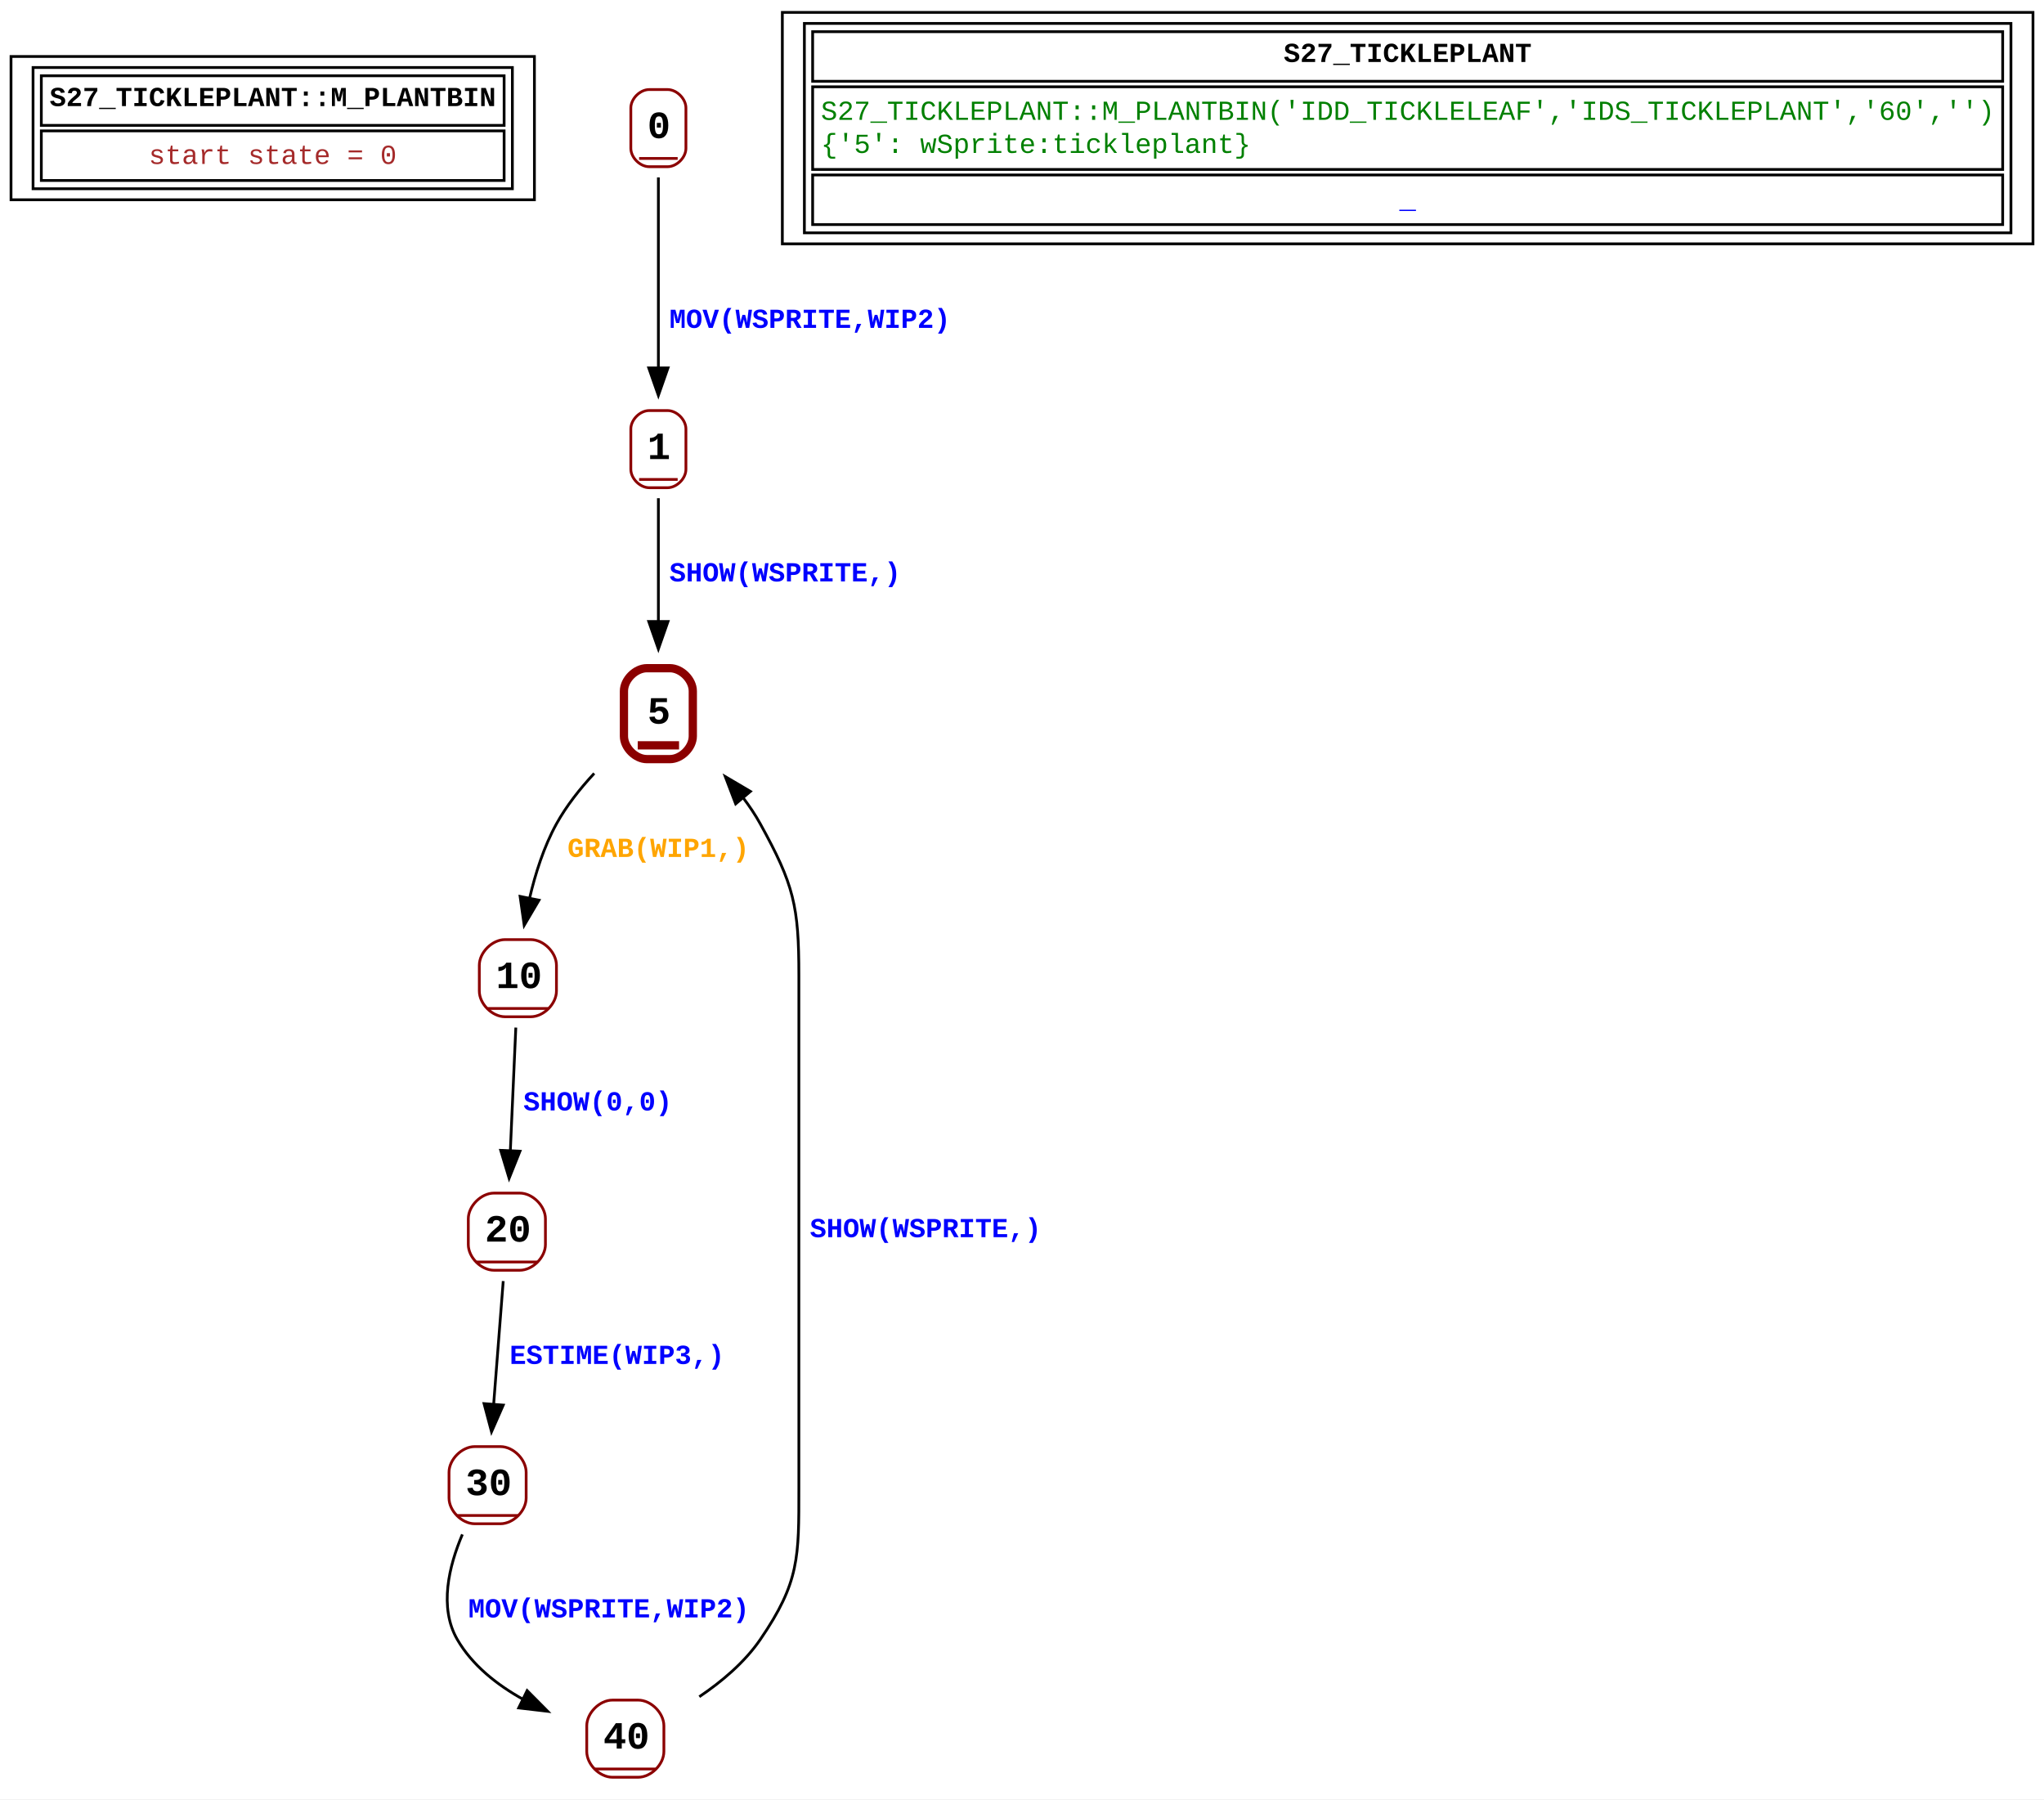
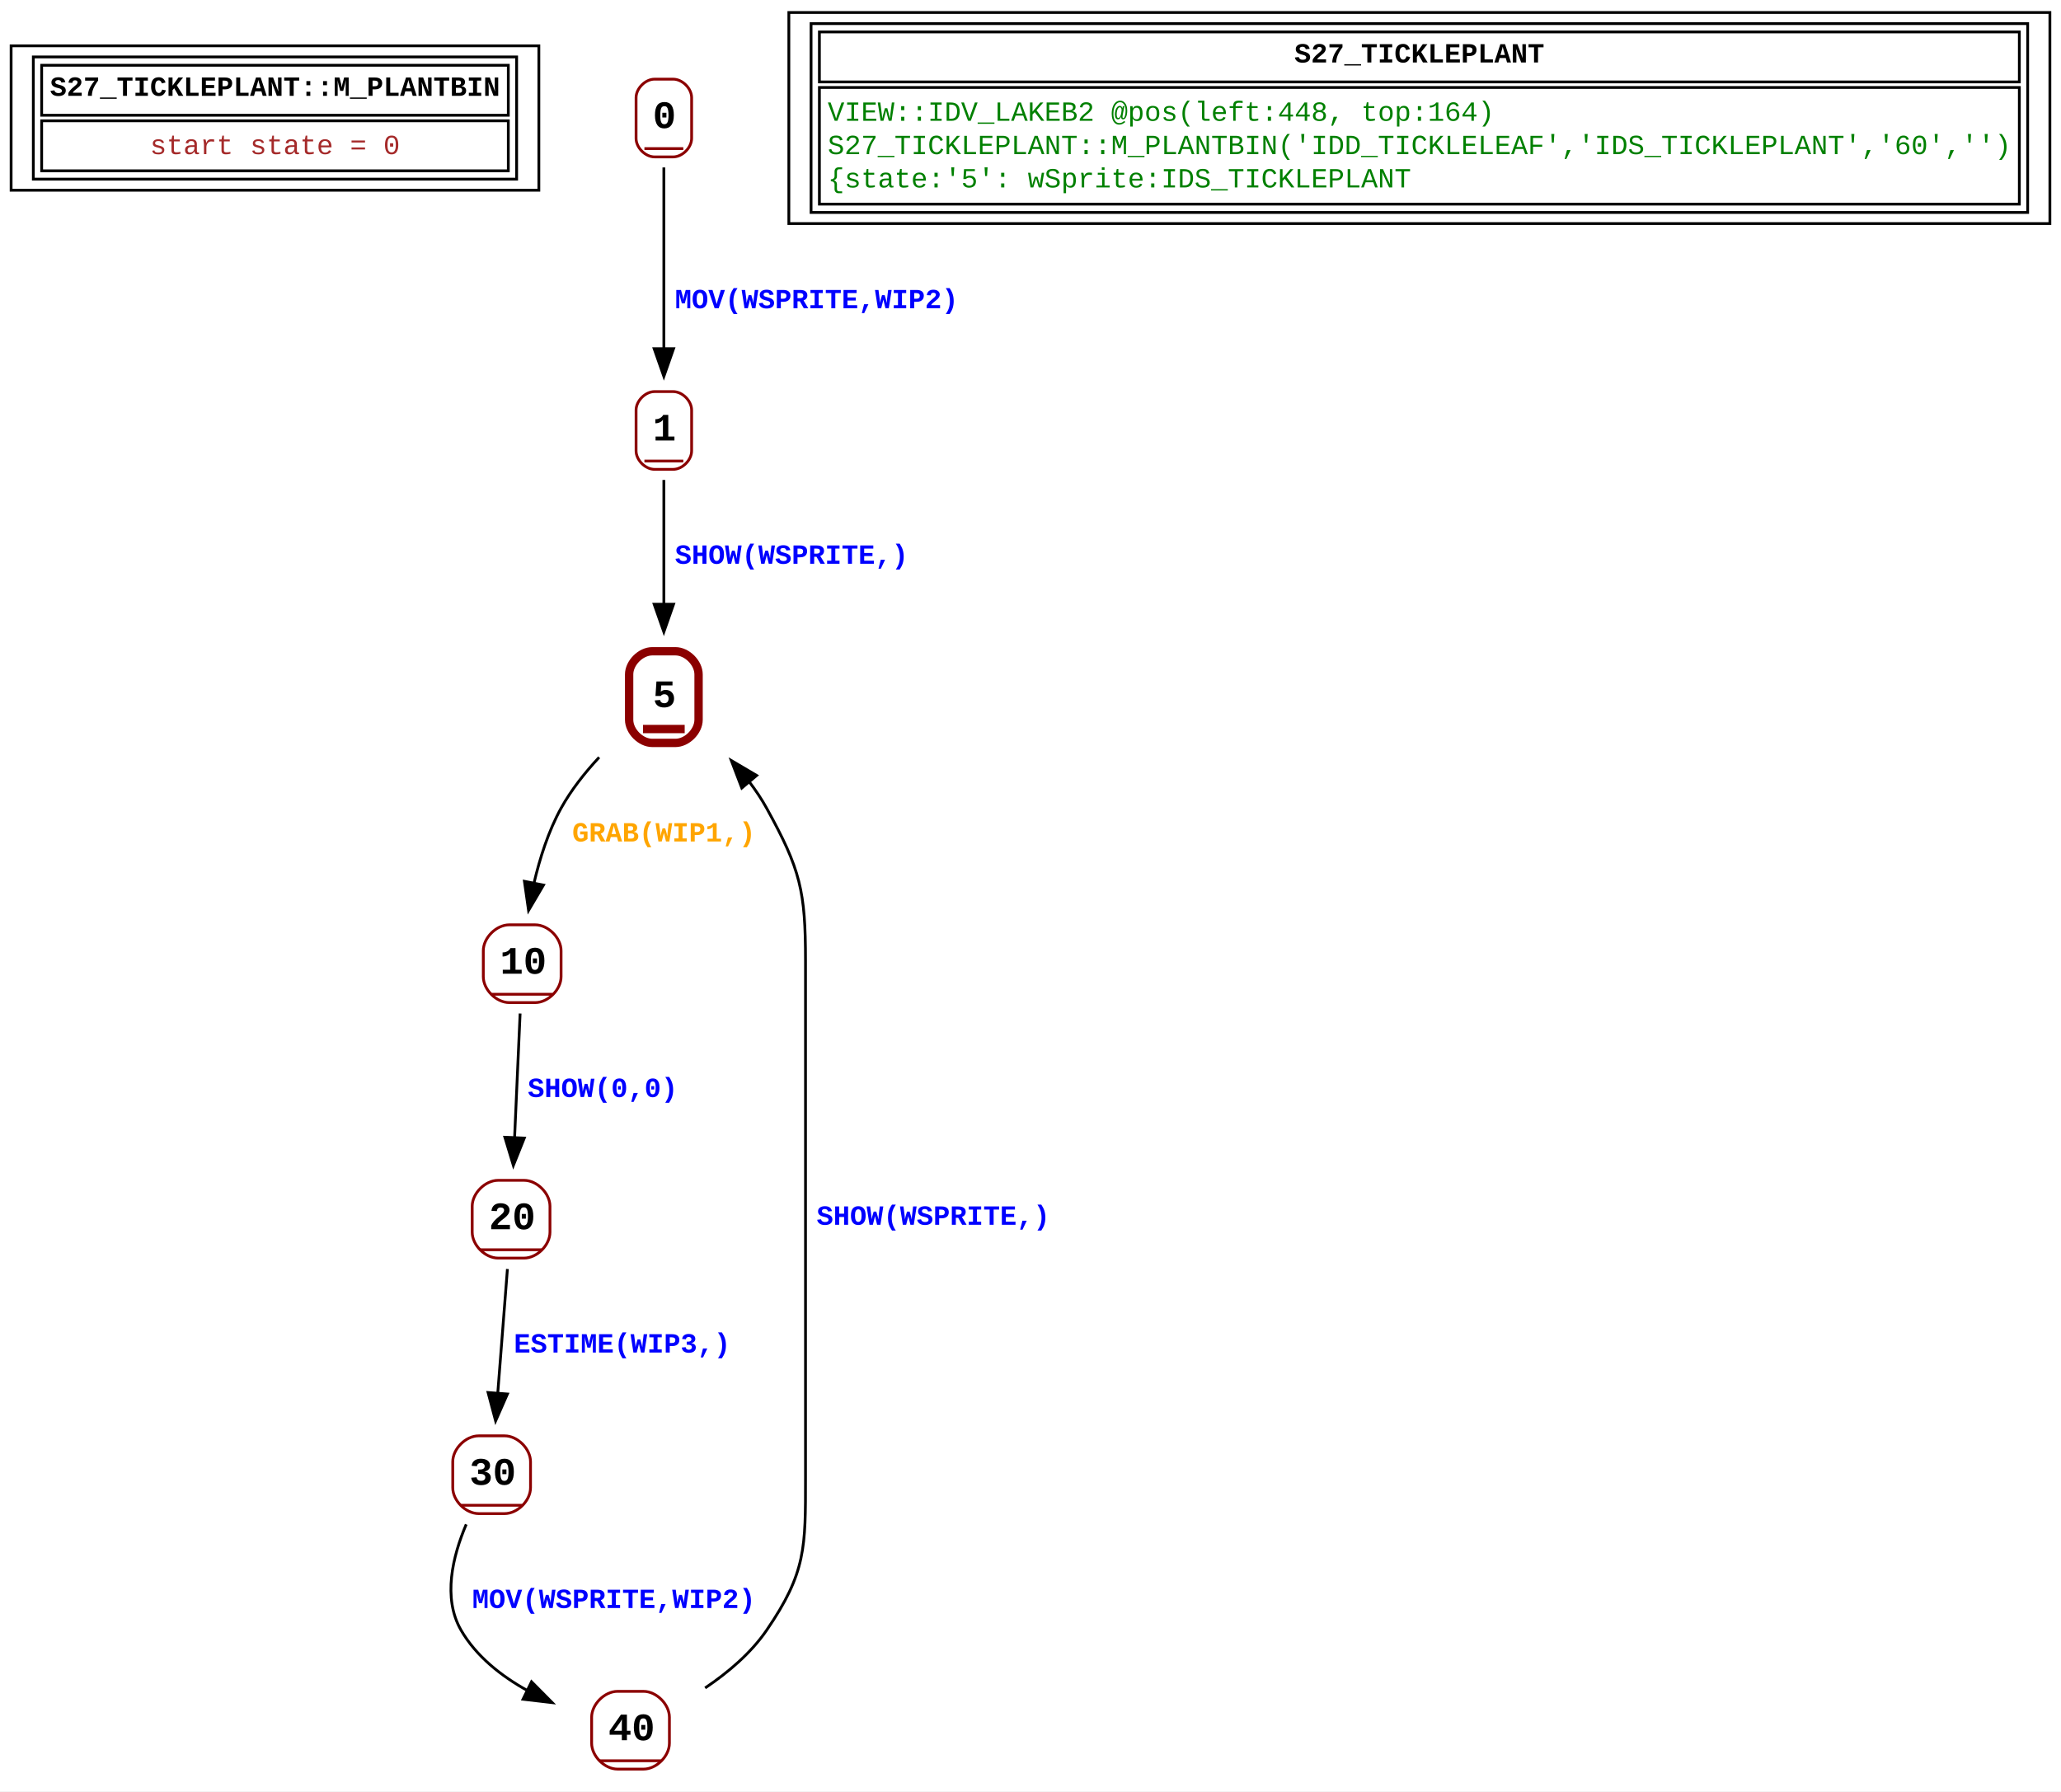
- <svg xmlns="http://www.w3.org/2000/svg" width="742pt" height="653pt" viewBox="0.00 0.00 742.00 653.00">
-   <g id="graph0" class="graph" transform="scale(1 1) rotate(0) translate(4 649)">
-     <polygon fill="white" stroke="none" points="-4,4 -4,-649 738,-649 738,4 -4,4" />
+ <svg xmlns="http://www.w3.org/2000/svg" width="742pt" height="645pt" viewBox="0.00 0.00 742.00 645.00">
+   <g id="graph0" class="graph" transform="scale(1 1) rotate(0) translate(4 641)">
+     <polygon fill="white" stroke="none" points="-4,4 -4,-641 738,-641 738,4 -4,4" />
    <g id="node1" class="node">
-       <polygon fill="none" stroke="black" points="0,-576.5 0,-628.5 190,-628.5 190,-576.5 0,-576.5" />
-       <polygon fill="none" stroke="black" points="11,-603.5 11,-621.5 179,-621.5 179,-603.5 11,-603.5" />
-       <text text-anchor="start" x="14" y="-610.5" font-family="Courier New" font-weight="bold" font-size="10.00">S27_TICKLEPLANT::M_PLANTBIN</text>
-       <polygon fill="none" stroke="black" points="11,-583.5 11,-601.5 179,-601.5 179,-583.5 11,-583.5" />
-       <text text-anchor="start" x="49.99" y="-589.5" font-family="Courier New" font-size="10.00" fill="brown">start state = 0</text>
-       <polygon fill="none" stroke="black" points="8,-580.5 8,-624.5 182,-624.5 182,-580.5 8,-580.5" />
+       <polygon fill="none" stroke="black" points="0,-572.5 0,-624.5 190,-624.5 190,-572.5 0,-572.5" />
+       <polygon fill="none" stroke="black" points="11,-599.5 11,-617.5 179,-617.5 179,-599.5 11,-599.5" />
+       <text text-anchor="start" x="14" y="-606.5" font-family="Courier New" font-weight="bold" font-size="10.00">S27_TICKLEPLANT::M_PLANTBIN</text>
+       <polygon fill="none" stroke="black" points="11,-579.5 11,-597.5 179,-597.5 179,-579.5 11,-579.5" />
+       <text text-anchor="start" x="49.99" y="-585.5" font-family="Courier New" font-size="10.00" fill="brown">start state = 0</text>
+       <polygon fill="none" stroke="black" points="8,-576.5 8,-620.5 182,-620.5 182,-576.5 8,-576.5" />
    </g>
    <g id="node2" class="node">
-       <polyline fill="none" stroke="darkred" points="228,-591.5 242,-591.5" />
-       <text text-anchor="start" x="231" y="-598.9" font-family="Courier New" font-weight="bold" font-size="14.00">0</text>
-       <path fill="none" stroke="darkred" d="M231.67,-588.5C231.67,-588.5 238.33,-588.5 238.33,-588.5 241.67,-588.5 245,-591.83 245,-595.17 245,-595.17 245,-609.83 245,-609.83 245,-613.17 241.67,-616.5 238.33,-616.5 238.33,-616.5 231.67,-616.5 231.67,-616.5 228.33,-616.5 225,-613.17 225,-609.83 225,-609.83 225,-595.17 225,-595.17 225,-591.83 228.33,-588.5 231.67,-588.5" />
+       <polyline fill="none" stroke="darkred" points="228,-587.5 242,-587.5" />
+       <text text-anchor="start" x="231" y="-594.9" font-family="Courier New" font-weight="bold" font-size="14.00">0</text>
+       <path fill="none" stroke="darkred" d="M231.67,-584.5C231.67,-584.5 238.33,-584.5 238.33,-584.5 241.67,-584.5 245,-587.83 245,-591.17 245,-591.17 245,-605.83 245,-605.83 245,-609.17 241.67,-612.5 238.33,-612.5 238.33,-612.5 231.67,-612.5 231.67,-612.5 228.33,-612.5 225,-609.17 225,-605.83 225,-605.83 225,-591.17 225,-591.17 225,-587.83 228.33,-584.5 231.67,-584.5" />
    </g>
    <g id="node3" class="node">
      <polyline fill="none" stroke="darkred" points="228,-475 242,-475" />
      <text text-anchor="start" x="231" y="-482.4" font-family="Courier New" font-weight="bold" font-size="14.00">1</text>
      <path fill="none" stroke="darkred" d="M231.67,-472C231.67,-472 238.33,-472 238.33,-472 241.67,-472 245,-475.33 245,-478.67 245,-478.67 245,-493.33 245,-493.33 245,-496.67 241.67,-500 238.33,-500 238.33,-500 231.67,-500 231.67,-500 228.33,-500 225,-496.67 225,-493.33 225,-493.33 225,-478.67 225,-478.67 225,-475.33 228.33,-472 231.67,-472" />
    </g>
    <g id="edge1" class="edge">
-       <path fill="none" stroke="black" d="M235,-584.61C235,-566.42 235,-537.2 235,-515.46" />
-       <polygon fill="black" stroke="black" points="238.5,-515.48 235,-505.48 231.5,-515.48 238.5,-515.48" />
+       <path fill="none" stroke="black" d="M235,-580.72C235,-563.36 235,-535.93 235,-515.23" />
+       <polygon fill="black" stroke="black" points="238.5,-515.45 235,-505.45 231.5,-515.45 238.5,-515.45" />
      <text text-anchor="start" x="239" y="-530" font-family="Courier New" font-weight="bold" font-size="10.00" fill="blue">MOV(WSPRITE,WIP2)</text>
    </g>
    <g id="node4" class="node">
      <polyline fill="none" stroke="darkred" stroke-width="3" points="227.5,-378.5 242.5,-378.5" />
      <text text-anchor="start" x="231" y="-386.4" font-family="Courier New" font-weight="bold" font-size="14.00">5</text>
      <path fill="none" stroke="darkred" stroke-width="3" d="M230.83,-373.5C230.83,-373.5 239.17,-373.5 239.17,-373.5 243.33,-373.5 247.5,-377.67 247.5,-381.83 247.5,-381.83 247.5,-398.17 247.5,-398.17 247.5,-402.33 243.33,-406.5 239.17,-406.5 239.17,-406.5 230.83,-406.5 230.83,-406.5 226.67,-406.5 222.5,-402.33 222.5,-398.17 222.5,-398.17 222.5,-381.83 222.5,-381.83 222.5,-377.67 226.67,-373.5 230.83,-373.5" />
    </g>
    <g id="edge2" class="edge">
      <path fill="none" stroke="black" d="M235,-468.19C235,-455.78 235,-438.48 235,-423.41" />
      <polygon fill="black" stroke="black" points="238.5,-423.45 235,-413.45 231.5,-423.45 238.5,-423.45" />
      <text text-anchor="start" x="239" y="-438" font-family="Courier New" font-weight="bold" font-size="10.00" fill="blue">SHOW(WSPRITE,)</text>
    </g>
    <g id="node5" class="node">
      <polyline fill="none" stroke="darkred" points="173,-283 195,-283" />
      <text text-anchor="start" x="176" y="-290.4" font-family="Courier New" font-weight="bold" font-size="14.00">10</text>
      <path fill="none" stroke="darkred" d="M179.33,-280C179.33,-280 188.67,-280 188.67,-280 193.33,-280 198,-284.67 198,-289.33 198,-289.33 198,-298.67 198,-298.67 198,-303.33 193.33,-308 188.67,-308 188.67,-308 179.33,-308 179.33,-308 174.67,-308 170,-303.33 170,-298.67 170,-298.67 170,-289.33 170,-289.33 170,-284.67 174.67,-280 179.33,-280" />
    </g>
    <g id="edge7" class="edge">
      <path fill="none" stroke="black" d="M211.7,-368.32C206.57,-362.8 201.61,-356.54 198,-350 193.43,-341.72 190.32,-331.92 188.22,-322.91" />
      <polygon fill="black" stroke="black" points="191.67,-322.31 186.29,-313.18 184.8,-323.67 191.67,-322.31" />
      <text text-anchor="start" x="202" y="-338" font-family="Courier New" font-weight="bold" font-size="10.00" fill="orange">GRAB(WIP1,)</text>
    </g>
    <g id="node6" class="node">
      <polyline fill="none" stroke="darkred" points="169,-191 191,-191" />
      <text text-anchor="start" x="172" y="-198.4" font-family="Courier New" font-weight="bold" font-size="14.00">20</text>
      <path fill="none" stroke="darkred" d="M175.33,-188C175.33,-188 184.67,-188 184.67,-188 189.33,-188 194,-192.67 194,-197.33 194,-197.33 194,-206.67 194,-206.67 194,-211.33 189.33,-216 184.67,-216 184.67,-216 175.33,-216 175.33,-216 170.67,-216 166,-211.33 166,-206.67 166,-206.67 166,-197.33 166,-197.33 166,-192.67 170.67,-188 175.33,-188" />
    </g>
    <g id="edge3" class="edge">
      <path fill="none" stroke="black" d="M183.25,-276.07C182.68,-263.38 181.9,-245.71 181.24,-230.94" />
      <polygon fill="black" stroke="black" points="184.76,-231.2 180.82,-221.36 177.76,-231.51 184.76,-231.2" />
      <text text-anchor="start" x="186" y="-246" font-family="Courier New" font-weight="bold" font-size="10.00" fill="blue">SHOW(0,0)</text>
    </g>
    <g id="node7" class="node">
      <polyline fill="none" stroke="darkred" points="162,-99 184,-99" />
      <text text-anchor="start" x="165" y="-106.4" font-family="Courier New" font-weight="bold" font-size="14.00">30</text>
      <path fill="none" stroke="darkred" d="M168.33,-96C168.33,-96 177.67,-96 177.67,-96 182.33,-96 187,-100.67 187,-105.33 187,-105.33 187,-114.67 187,-114.67 187,-119.33 182.33,-124 177.67,-124 177.67,-124 168.33,-124 168.33,-124 163.67,-124 159,-119.33 159,-114.67 159,-114.67 159,-105.33 159,-105.33 159,-100.67 163.67,-96 168.33,-96" />
    </g>
    <g id="edge4" class="edge">
      <path fill="none" stroke="black" d="M178.68,-184.07C177.7,-171.38 176.32,-153.71 175.17,-138.94" />
      <polygon fill="black" stroke="black" points="178.69,-139.06 174.43,-129.36 171.71,-139.6 178.69,-139.06" />
      <text text-anchor="start" x="181" y="-154" font-family="Courier New" font-weight="bold" font-size="10.00" fill="blue">ESTIME(WIP3,)</text>
    </g>
    <g id="node8" class="node">
      <polyline fill="none" stroke="darkred" points="212,-7 234,-7" />
      <text text-anchor="start" x="215" y="-14.4" font-family="Courier New" font-weight="bold" font-size="14.00">40</text>
      <path fill="none" stroke="darkred" d="M218.33,-4C218.33,-4 227.67,-4 227.67,-4 232.33,-4 237,-8.67 237,-13.33 237,-13.33 237,-22.67 237,-22.67 237,-27.33 232.33,-32 227.67,-32 227.67,-32 218.33,-32 218.33,-32 213.67,-32 209,-27.33 209,-22.67 209,-22.67 209,-13.33 209,-13.33 209,-8.67 213.67,-4 218.33,-4" />
    </g>
    <g id="edge5" class="edge">
      <path fill="none" stroke="black" d="M163.85,-92.13C158.99,-80.7 155.27,-65.63 162,-54 167.44,-44.61 176.45,-37.52 185.9,-32.27" />
      <polygon fill="black" stroke="black" points="187.36,-35.45 194.82,-27.93 184.29,-29.16 187.36,-35.45" />
      <text text-anchor="start" x="166" y="-62" font-family="Courier New" font-weight="bold" font-size="10.00" fill="blue">MOV(WSPRITE,WIP2)</text>
    </g>
    <g id="edge6" class="edge">
      <path fill="none" stroke="black" d="M249.86,-33.22C258.03,-38.72 266.33,-45.72 272,-54 286.24,-74.82 286,-83.78 286,-109 286,-295 286,-295 286,-295 286,-320.22 284.19,-327.91 272,-350 270.2,-353.27 268.05,-356.47 265.72,-359.54" />
      <polygon fill="black" stroke="black" points="263.06,-357.26 259.28,-367.16 268.41,-361.78 263.06,-357.26" />
      <text text-anchor="start" x="290" y="-200" font-family="Courier New" font-weight="bold" font-size="10.00" fill="blue">SHOW(WSPRITE,)</text>
    </g>
    <g id="node9" class="node">
-       <polygon fill="none" stroke="black" points="280,-560.5 280,-644.5 734,-644.5 734,-560.5 280,-560.5" />
-       <polygon fill="none" stroke="black" points="291,-619.5 291,-637.5 723,-637.5 723,-619.5 291,-619.5" />
-       <text text-anchor="start" x="461.99" y="-626.5" font-family="Courier New" font-weight="bold" font-size="10.00">S27_TICKLEPLANT</text>
-       <polygon fill="none" stroke="black" points="291,-587.5 291,-617.5 723,-617.5 723,-587.5 291,-587.5" />
-       <text text-anchor="start" x="294" y="-605.5" font-family="Courier New" font-size="10.00" fill="green">S27_TICKLEPLANT::M_PLANTBIN('IDD_TICKLELEAF','IDS_TICKLEPLANT','60','')</text>
-       <text text-anchor="start" x="294" y="-593.5" font-family="Courier New" font-size="10.00" fill="green">{'5': wSprite:tickleplant}</text>
-       <polygon fill="none" stroke="black" points="291,-567.5 291,-585.5 723,-585.5 723,-567.5 291,-567.5" />
-       <text text-anchor="start" x="504" y="-573.5" font-family="Courier New" font-size="10.00" fill="blue">_</text>
-       <polygon fill="none" stroke="black" points="288,-564.5 288,-640.5 726,-640.5 726,-564.5 288,-564.5" />
+       <polygon fill="none" stroke="black" points="280,-560.5 280,-636.5 734,-636.5 734,-560.5 280,-560.5" />
+       <polygon fill="none" stroke="black" points="291,-611.5 291,-629.5 723,-629.5 723,-611.5 291,-611.5" />
+       <text text-anchor="start" x="461.99" y="-618.5" font-family="Courier New" font-weight="bold" font-size="10.00">S27_TICKLEPLANT</text>
+       <polygon fill="none" stroke="black" points="291,-567.5 291,-609.5 723,-609.5 723,-567.5 291,-567.5" />
+       <text text-anchor="start" x="294" y="-597.5" font-family="Courier New" font-size="10.00" fill="green">VIEW::IDV_LAKEB2 @pos(left:448, top:164)</text>
+       <text text-anchor="start" x="294" y="-585.5" font-family="Courier New" font-size="10.00" fill="green">S27_TICKLEPLANT::M_PLANTBIN('IDD_TICKLELEAF','IDS_TICKLEPLANT','60','')</text>
+       <text text-anchor="start" x="294" y="-573.5" font-family="Courier New" font-size="10.00" fill="green">{state:'5': wSprite:IDS_TICKLEPLANT</text>
+       <polygon fill="none" stroke="black" points="288,-564.5 288,-632.5 726,-632.5 726,-564.5 288,-564.5" />
    </g>
  </g>
</svg>
